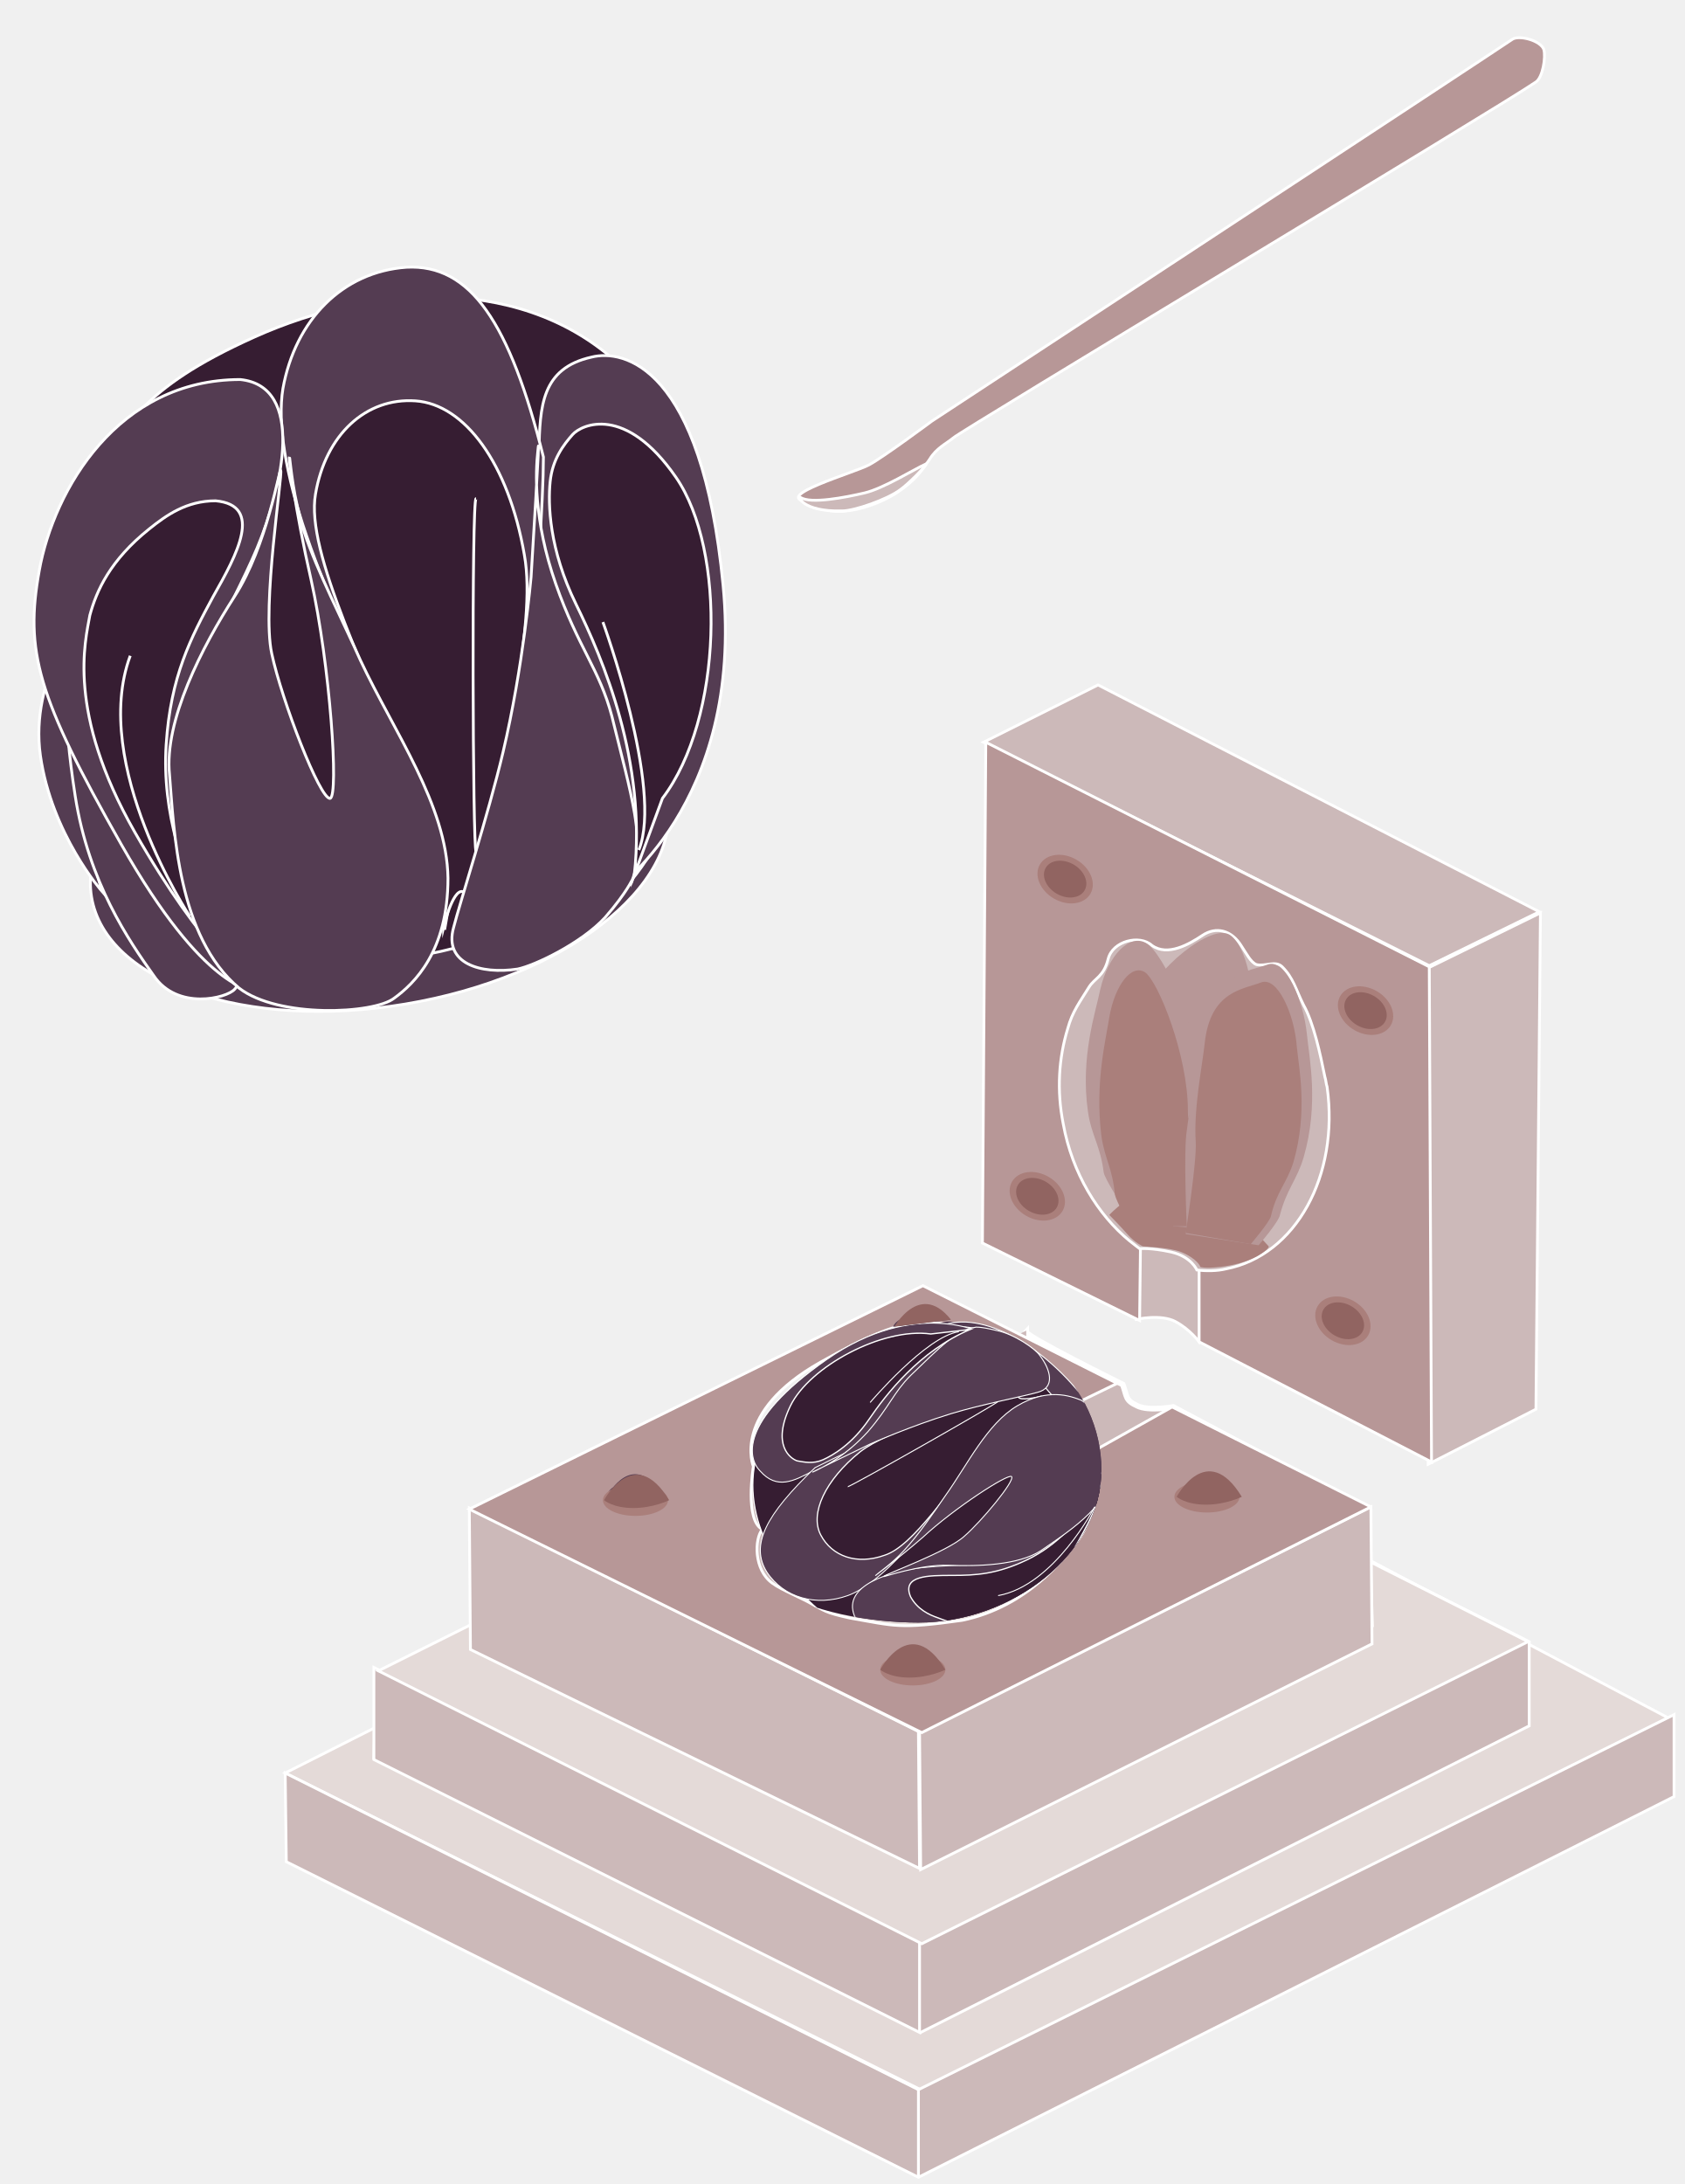
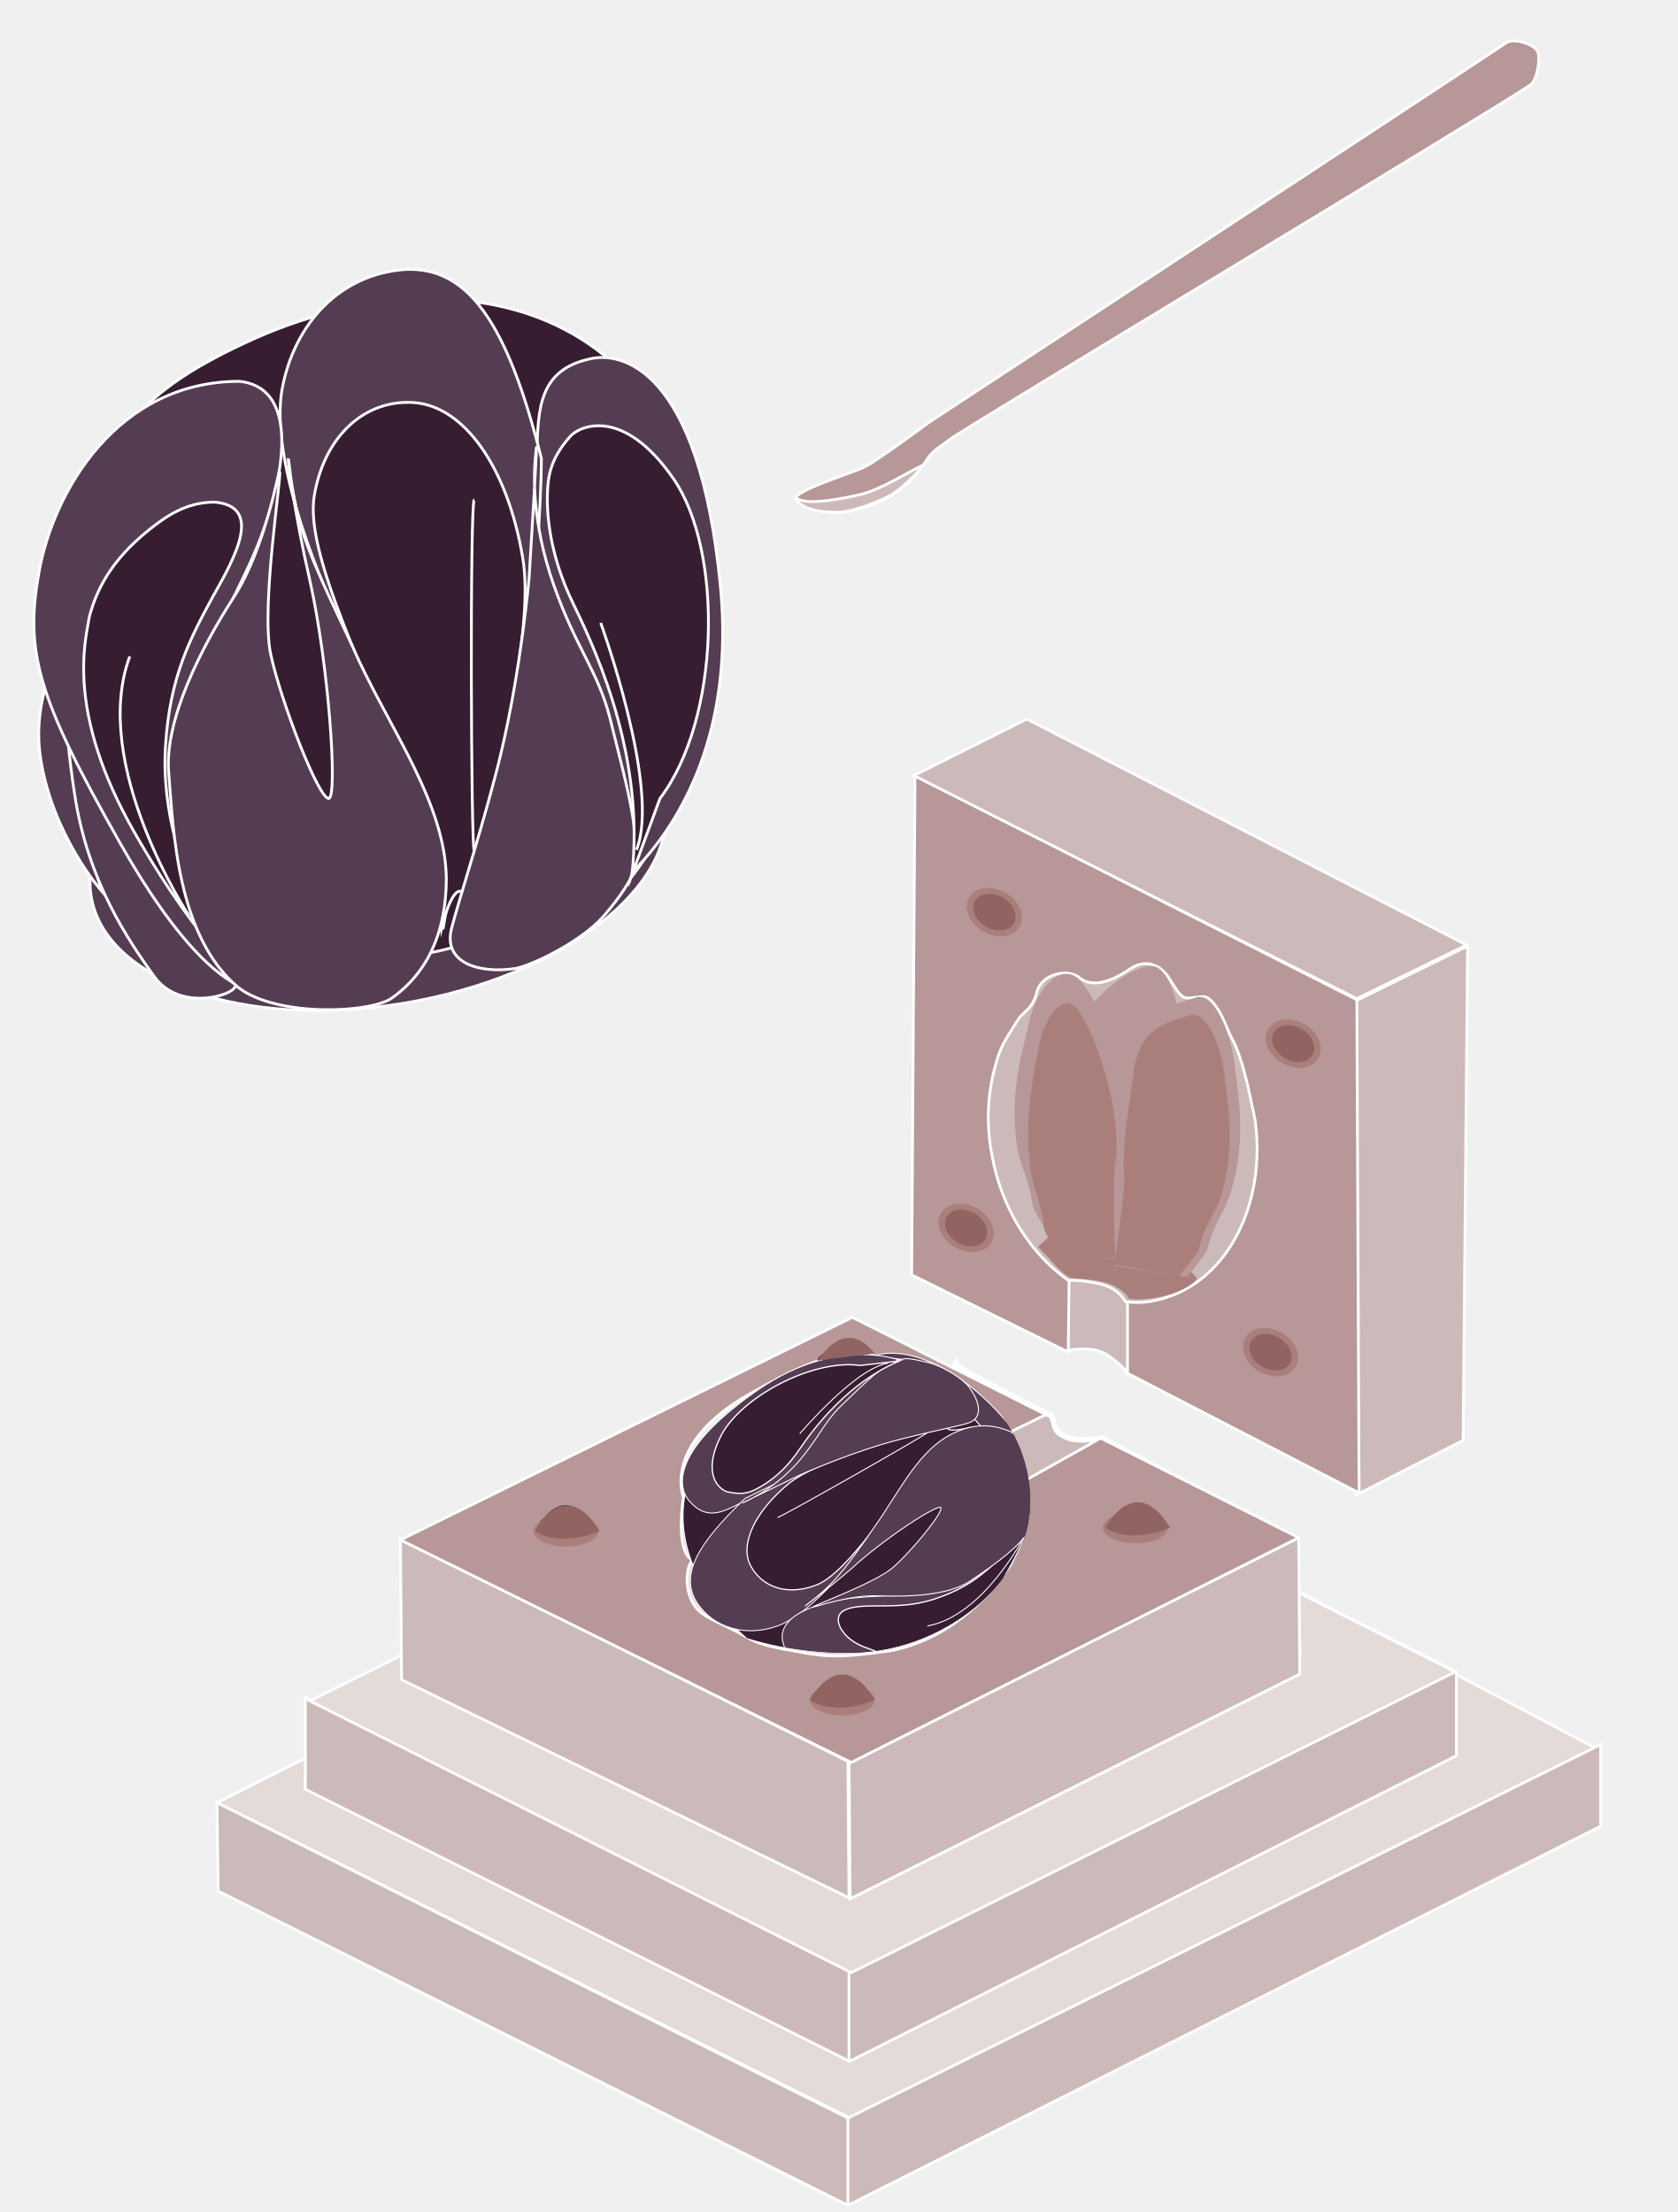
- <svg xmlns="http://www.w3.org/2000/svg" xmlns:xlink="http://www.w3.org/1999/xlink" version="1.1" id="Layer_1" x="0px" y="0px" viewBox="0 0 150 194.5" style="enable-background:new 0 0 150 194.5;" xml:space="preserve">
+ <svg xmlns="http://www.w3.org/2000/svg" xmlns:xlink="http://www.w3.org/1999/xlink" version="1.1" id="Layer_1" x="0px" y="0px" viewBox="0 0 150 197.8" style="enable-background:new 0 0 150 197.8;" xml:space="preserve">
  <style type="text/css">
	.st0{fill:#B79797;}
	.st1{fill:none;stroke:#FFFFFF;stroke-width:0.25;stroke-miterlimit:10;}
	.st2{fill:#CCB9B9;stroke:#FFFFFF;stroke-width:0.25;stroke-miterlimit:10;}
	.st3{fill:#E4DAD8;stroke:#FFFFFF;stroke-width:0.25;stroke-miterlimit:10;}
	.st4{fill:#CCB9B9;stroke:#FFFFFF;stroke-width:0.5;stroke-miterlimit:10;}
- 	.st5{fill:#CCB9B9;}
- 	.st6{fill:#543C52;}
- 	.st7{fill:#543C52;stroke:#FFFFFF;stroke-width:0.25;stroke-miterlimit:10;}
- 	.st8{fill:#361D32;stroke:#FFFFFF;stroke-width:0.25;stroke-miterlimit:10;}
- 	.st9{fill:#543C52;stroke:#FFFFFF;stroke-width:0.25;stroke-miterlimit:10;}
- 	.st10{fill:#B79797;stroke:#FFFFFF;stroke-width:0.25;stroke-miterlimit:10;}
- 	.st11{clip-path:url(#SVGID_2_);}
- 	.st12{fill:#543C52;stroke:#FFFFFF;stroke-width:8.720717e-02;stroke-miterlimit:9.999;}
- 	.st13{fill:#361D32;stroke:#FFFFFF;stroke-width:9.626419e-02;stroke-miterlimit:10;}
- 	.st14{fill:#543C52;stroke:#FFFFFF;stroke-width:8.527125e-02;stroke-miterlimit:10;}
- 	.st15{fill:#543C52;stroke:#FFFFFF;stroke-width:8.328352e-02;stroke-miterlimit:10;}
- 	.st16{fill:#543C52;stroke:#FFFFFF;stroke-width:8.721422e-02;stroke-miterlimit:10;}
- 	.st17{fill:#361D32;stroke:#FFFFFF;stroke-width:0.114;stroke-miterlimit:10;}
- 	.st18{fill:#361D32;stroke:#FFFFFF;stroke-width:0.108;stroke-miterlimit:10;}
- 	.st19{fill:#543C52;stroke:#FFFFFF;stroke-width:8.929575e-02;stroke-miterlimit:10;}
- 	.st20{fill:#361D32;stroke:#FFFFFF;stroke-width:0.116;stroke-miterlimit:10;}
- 	.st21{fill:none;stroke:#FFFFFF;stroke-width:8.929575e-02;stroke-miterlimit:10;}
- 	.st22{fill:none;stroke:#FFFFFF;stroke-width:8.721422e-02;stroke-miterlimit:10;}
- 	.st23{fill:#AA7F7B;}
- 	.st24{fill:#916461;}
- 	.st25{clip-path:url(#SVGID_4_);}
+ 	.st5{fill:#543C52;}
+ 	.st6{fill:#543C52;stroke:#FFFFFF;stroke-width:0.25;stroke-miterlimit:10;}
+ 	.st7{fill:#361D32;stroke:#FFFFFF;stroke-width:0.25;stroke-miterlimit:10;}
+ 	.st8{fill:#543C52;stroke:#FFFFFF;stroke-width:0.25;stroke-miterlimit:10;}
+ 	.st9{fill:#B79797;stroke:#FFFFFF;stroke-width:0.25;stroke-miterlimit:10;}
+ 	.st10{clip-path:url(#SVGID_2_);}
+ 	.st11{fill:#543C52;stroke:#FFFFFF;stroke-width:8.720364e-02;stroke-miterlimit:9.999;}
+ 	.st12{fill:#361D32;stroke:#FFFFFF;stroke-width:9.626419e-02;stroke-miterlimit:10;}
+ 	.st13{fill:#543C52;stroke:#FFFFFF;stroke-width:8.527125e-02;stroke-miterlimit:10;}
+ 	.st14{fill:#543C52;stroke:#FFFFFF;stroke-width:8.328352e-02;stroke-miterlimit:10;}
+ 	.st15{fill:#543C52;stroke:#FFFFFF;stroke-width:8.721422e-02;stroke-miterlimit:10;}
+ 	.st16{fill:#361D32;stroke:#FFFFFF;stroke-width:0.114;stroke-miterlimit:10;}
+ 	.st17{fill:#361D32;stroke:#FFFFFF;stroke-width:0.108;stroke-miterlimit:10;}
+ 	.st18{fill:#543C52;stroke:#FFFFFF;stroke-width:8.929575e-02;stroke-miterlimit:10;}
+ 	.st19{fill:#361D32;stroke:#FFFFFF;stroke-width:0.116;stroke-miterlimit:10;}
+ 	.st20{fill:none;stroke:#FFFFFF;stroke-width:8.929575e-02;stroke-miterlimit:10;}
+ 	.st21{fill:none;stroke:#FFFFFF;stroke-width:8.721422e-02;stroke-miterlimit:10;}
+ 	.st22{fill:#AA7F7B;}
+ 	.st23{fill:#916461;}
+ 	.st24{clip-path:url(#SVGID_4_);}
</style>
  <g>
    <g>
      <g>
        <g>
          <g>
-             <g>
-               <path id="XMLID_21_" class="st0" d="M80,43.8c1.6-1.1,2.1-1.9,2.8-2.9c0.6-1,1.5-1.4,2.1-1.9c0.6-0.6,48.4-29.3,51.9-31.7        c0.6-0.4,0.9-2.2,0.7-2.9c-0.3-0.8-2.2-1.3-2.8-0.9c-2.5,1.7-51.7,34-51.7,34s-4.3,3.2-5.6,3.9s-8.7,2.8-5.5,3.3        c0.1,0.1,0.4,0,0.4,0.1C74.4,46.5,78.4,44.9,80,43.8z" />
-             </g>
-             <g>
-               <path id="XMLID_1_" class="st1" d="M80,43.8c1.6-1.1,2.1-1.9,2.8-2.9c0.6-1,1.5-1.4,2.1-1.9c0.6-0.6,48.4-29.3,51.9-31.7        c0.6-0.4,0.9-2.2,0.7-2.9c-0.3-0.8-2.2-1.3-2.8-0.9c-2.5,1.7-51.7,34-51.7,34s-4.3,3.2-5.6,3.9s-8.7,2.8-5.5,3.3        c0.1,0.1,0.4,0,0.4,0.1C74.4,46.5,78.4,44.9,80,43.8z" />
-             </g>
+             <path id="XMLID_21_" class="st0" d="M80,44.1c1.6-1.1,2.1-1.9,2.8-2.9c0.6-1,1.5-1.4,2.1-1.9c0.6-0.6,48.4-29.3,51.9-31.7       c0.6-0.4,0.9-2.2,0.7-2.9c-0.3-0.8-2.2-1.3-2.8-0.9c-2.5,1.7-51.7,34-51.7,34s-4.3,3.2-5.6,3.9s-8.7,2.8-5.5,3.3       c0.1,0.1,0.4,0,0.4,0.1C74.4,46.8,78.4,45.2,80,44.1z" />
+           </g>
+           <g>
+             <path id="XMLID_1_" class="st1" d="M80,44.1c1.6-1.1,2.1-1.9,2.8-2.9c0.6-1,1.5-1.4,2.1-1.9c0.6-0.6,48.4-29.3,51.9-31.7       c0.6-0.4,0.9-2.2,0.7-2.9c-0.3-0.8-2.2-1.3-2.8-0.9c-2.5,1.7-51.7,34-51.7,34s-4.3,3.2-5.6,3.9s-8.7,2.8-5.5,3.3       c0.1,0.1,0.4,0,0.4,0.1C74.4,46.8,78.4,45.2,80,44.1z" />
          </g>
        </g>
-         <path class="st2" d="M71.3,44.3c0.9,0.6,4,0,5.7-0.4s4.4-2.1,5.5-2.6c-0.1,0.3-1.6,1.8-2.3,2.3c-1.2,0.9-4.1,1.9-5.2,1.9     C71.4,45.6,71,44.1,71.3,44.3z" />
      </g>
+       <path class="st2" d="M71.3,44.6c0.9,0.6,4,0,5.7-0.4s4.4-2.1,5.5-2.6c-0.1,0.3-1.6,1.8-2.3,2.3c-1.2,0.9-4.1,1.9-5.2,1.9    C71.4,45.9,71,44.4,71.3,44.6z" />
    </g>
-     <polygon class="st3" points="82.2,186.2 148.6,153 93.1,123.7 25.4,157.9  " />
-     <polygon class="st2" points="33.3,156.6 82,181 136.2,153.7 136.2,146.2 86.2,121.1 33.4,153  " />
-     <polygon class="st2" points="33.3,156.7 33.3,148.5 81.9,172.6 81.9,181  " />
-     <polygon class="st2" points="25.4,157.9 25.5,165.8 81.8,193.9 149.1,160 149.1,152.7 81.8,186.1  " />
-     <line class="st1" x1="81.8" y1="186.1" x2="81.8" y2="193.9" />
-     <polygon class="st3" points="33.7,148.8 82.1,173.1 136.1,146.2 87.8,121.8  " />
-     <path class="st4" d="M121.8,134.5l-17.3-9.2c0,0-2.2,0.4-3.2-0.1c-1.1-0.5-0.9-0.8-1.3-1.9c0,0-8.9-4.4-8.6-4.7v10.5l30.7,15.4   L121.8,134.5z" />
-     <polygon class="st5" points="50.7,151.2 91.5,130.7 91.4,118.5 50.6,138.9  " />
-     <polygon class="st2" points="81.9,166.4 41.9,146.9 41.8,134.3 81.8,154.2  " />
-     <polygon class="st2" points="82,166.5 122.2,146.4 122.1,134.2 81.9,154.3  " />
-     <ellipse class="st6" cx="79" cy="148" rx="2.4" ry="1.2" />
-     <ellipse class="st6" cx="81.9" cy="126.5" rx="2.4" ry="1.2" />
-     <g>
-       <ellipse class="st6" cx="82.1" cy="126.4" rx="2.4" ry="1.2" />
-       <path class="st6" d="M79.6,126.4c0,0,2.3-4.3,4.9,0c0,0-1.2,0.6-2.7,0.6S79.6,126.4,79.6,126.4z" />
-     </g>
-     <g>
-       <ellipse transform="matrix(0.9863 -0.1649 0.1649 0.9863 -12.0038 6.6168)" class="st7" cx="33.8" cy="75.6" rx="26" ry="14" />
-       <path class="st8" d="M59.9,60.2c2.2,8.9-0.4,17.4-9.3,23.1c-3,1.9-7.1,0.3-10.8,1.3c-2.7,0.7-7.2,1-9.8,1.1    c-11.6,0-19.4-4.4-21.8-14.1c-1.8-7.2-6-24.4-0.2-30C11.9,38,12,34.8,22.7,30s24.3-5.6,32.9,2.9S57.7,51.3,59.9,60.2z" />
-       <path class="st9" d="M48,40.2c0.1-4,0.2-7.4,4.7-8.4c2.8-0.7,9.8,0.7,11.7,20.3s-10,27.4-10,27.4s-4.8-21.1-6.5-32.4    C47.4,43.4,47.9,41.2,48,40.2z" />
-       <path class="st9" d="M42.7,82.4l0.1-1c0,0,2.8-11.2,4.1-20.8c0.9-6.4,1.5-16.3,1.5-19.9c-3-12-6.5-17.2-12.2-16.9    c-5.7,0.4-9.9,4.7-11,10.8c-0.5,3,0.2,7.6,2.1,13.1c1.9,5.6,5,12,7.8,19.1c2.3,5.8,4.4,11.7,4.5,16c0,0,1.2-7.4,2.2-7.2    c1,0.2,1.5,5.9,1.5,5.9L42.7,82.4z" />
-       <path class="st9" d="M7.4,54.5c0,0-4.8,5.8-3.8,12.8s5.5,12.1,5.5,12.1S3.3,60.3,7.4,54.5z" />
-       <path class="st9" d="M7.4,54.5c0,0-2.2,5.3,0.6,14.3s13,18.8,13,18.8s0.6-0.3-0.1,0.5s-5.1,1.9-7.2-1.2c-2.2-3.1-5.8-8.3-7-16    S5.9,60.2,6.4,57.8S7.4,54.5,7.4,54.5z" />
-       <path class="st9" d="M23.4,88c-0.8,0.3-8.7-21.2-7.9-21.6c0-3.8,5.1-12.1,7.4-17.6s4.3-14.4-1.5-15c-10.9,0-16.6,9.8-17.9,17    S3.3,62,10.8,75.2s11.5,12.7,11.9,13.3C23.5,89.3,23.7,88.1,23.4,88z" />
-       <path class="st8" d="M23.5,88.6c-0.7,0.3-9.5-10.1-8.7-22.3c0.4-6.1,2.2-9.5,4.2-13.2c2.1-3.7,4.5-8.1,0.2-8.5    c-2.6,0-4.4,1.3-5.9,2.5c-3.5,2.8-4.7,5.5-5.3,7.7c-0.4,2.3-2.1,8.6,4,19.3s10.4,13.7,10.7,14.2C23.1,88.7,23.5,88.6,23.5,88.6z" />
-       <path class="st8" d="M42.2,84.1c0,0-0.1-4.6-1-4.7c-0.9-0.2-1.7,3.2-1.7,3.2c-0.1-3.7,0-5.6-2-10.6c-4.8-12.2-10.3-22.8-9.4-28    c0.9-5.3,4.5-8.6,8.9-8.3s8.3,5.6,9.7,13.7c0.6,3.3,0,7.7-0.8,13.2c-1.1,8.3-3.5,18.1-3.5,18.1s0.2,3.2-0.2,3.2V84.1z" />
-       <path class="st9" d="M53.9,81.7c-2.1,2.3-6.3,4.3-7.8,4.6c-3.3,0.5-6.6-0.5-5.7-3.7c0.5-2,3.1-10.1,4.4-15.6    c1.8-7.6,2.5-15.6,2.5-15.6s0.9-14.5,0.6-11.2c-0.2,1.8-0.4,6.1,1.6,11.8s3.9,7.6,5,11.8c1.7,6.9,3.1,11.4,1.8,14.6    C56.3,78.3,55.9,79.4,53.9,81.7z" />
-       <path class="st8" d="M59,71.1c5.4-7.1,5.7-22.1,1.2-28.6s-8.4-4.7-9.2-3.8c-0.8,0.9-1.8,2.2-2,4.2s-0.1,6,2.3,10.9    s6.3,14,5.2,24.1L59,71.1z" />
-       <path class="st9" d="M35.1,88.9c1.8-1.3,4.8-4.2,4.8-10.7c-0.1-6.5-4.8-13-7.8-19.4c-1.6-3.6-3.8-7.8-5-11.4    c-1-3.2-1.2-5.9-1.3-6.6c-0.2-0.7,0.5,4.7,1.9,10.8c1.7,7.6,2.5,19.3,1.7,19.5c-0.9,0.1-4.3-8.7-5.2-12.9s1-16,0.8-16.3    c-0.1-0.3-1.2,6.7-4.1,11.2S14.6,64.2,15.1,69c0.4,4.9,0.7,14.4,6.2,19C24.8,90.7,33.3,90.3,35.1,88.9z" />
-       <path class="st1" d="M53.7,55.4c0,0,5.4,14.8,3.2,20.3" />
-       <path class="st1" d="M42.4,75.8c-0.3,0-0.4-31.4,0-31.4" />
-       <path class="st1" d="M16.9,81.6c0,0-8.9-13.5-5.3-23.2" />
-     </g>
-     <path class="st10" d="M122.1,134.2l-17.7-8.9l-6.6,3.7v0.5c0.3,3-0.6,6.1-1.8,7.7s-4.5,5.9-10.3,7.1c-5.6,0.8-6,0.5-10-0.2   c-2.3-0.5-2.3-0.7-3.3-1.2c-0.8-0.5-2.8-1.3-3.6-1.9c-1.7-1.2-1.6-4-0.9-4.8c-1.6-0.8-0.8-5.6-0.8-5.6s-2-4.8,6-9.3s9.6-4,14.4-2.4   s8.5,6,8.5,6l3.5-1.7l-17.3-8.7l-40.4,19.9l40.3,19.9L122.1,134.2" />
-     <g>
-       <ellipse class="st6" cx="56.5" cy="133.2" rx="2.4" ry="1.2" />
-       <path class="st6" d="M54.1,133.2c0,0,2.3-4.3,4.9,0c0,0-1.2,0.6-2.7,0.6S54.1,133.2,54.1,133.2z" />
-     </g>
-     <g>
-       <ellipse class="st6" cx="84.4" cy="119.6" rx="2.4" ry="1.2" />
-       <path class="st6" d="M82,119.6c0,0,2.3-4.3,4.9,0c0,0-1.2,0.6-2.7,0.6S82,119.6,82,119.6z" />
-     </g>
+   </g>
+   <polygon class="st3" points="76.2,189.5 142.6,156.3 87.1,127 19.4,161.2 " />
+   <polygon class="st2" points="27.3,159.9 76,184.3 130.2,157 130.2,149.5 80.2,124.4 27.4,156.3 " />
+   <polygon class="st2" points="27.3,160 27.3,151.8 75.9,175.9 75.9,184.3 " />
+   <polygon class="st2" points="19.4,161.2 19.5,169.1 75.8,197.2 143.1,163.3 143.1,156 75.8,189.4 " />
+   <line class="st1" x1="75.8" y1="189.4" x2="75.8" y2="197.2" />
+   <polygon class="st3" points="27.7,152.1 76.1,176.4 130.1,149.5 81.8,125.1 " />
+   <path class="st4" d="M115.8,137.8l-17.3-9.2c0,0-2.2,0.4-3.2-0.1c-1.1-0.5-0.9-0.8-1.3-1.9c0,0-8.9-4.4-8.6-4.7v10.5l30.7,15.4  L115.8,137.8z" />
+   <polygon class="st2" points="75.9,169.7 35.9,150.2 35.8,137.6 75.8,157.5 " />
+   <polygon class="st2" points="76,169.8 116.2,149.7 116.1,137.5 75.9,157.6 " />
+   <ellipse class="st5" cx="73" cy="151.3" rx="2.4" ry="1.2" />
+   <ellipse class="st5" cx="75.9" cy="129.8" rx="2.4" ry="1.2" />
+   <g>
+     <ellipse class="st5" cx="76.1" cy="129.7" rx="2.4" ry="1.2" />
+     <path class="st5" d="M73.6,129.7c0,0,2.3-4.3,4.9,0c0,0-1.2,0.6-2.7,0.6S73.6,129.7,73.6,129.7z" />
+   </g>
+   <g>
+     <ellipse transform="matrix(0.9863 -0.1649 0.1649 0.9863 -12.0531 6.6127)" class="st6" cx="33.8" cy="75.9" rx="26" ry="14" />
+     <path class="st7" d="M59.9,60.5c2.2,8.9-0.4,17.4-9.3,23.1c-3,1.9-7.1,0.3-10.8,1.3c-2.7,0.7-7.2,1-9.8,1.1   c-11.6,0-19.4-4.4-21.8-14.1c-1.8-7.2-6-24.4-0.2-30c3.9-3.6,4-6.8,14.7-11.6s24.3-5.6,32.9,2.9S57.7,51.6,59.9,60.5z" />
+     <path class="st8" d="M48,40.5c0.1-4,0.2-7.4,4.7-8.4c2.8-0.7,9.8,0.7,11.7,20.3s-10,27.4-10,27.4s-4.8-21.1-6.5-32.4   C47.4,43.7,47.9,41.5,48,40.5z" />
+     <path class="st8" d="M42.7,82.7l0.1-1c0,0,2.8-11.2,4.1-20.8c0.9-6.4,1.5-16.3,1.5-19.9c-3-12-6.5-17.2-12.2-16.9   c-5.7,0.4-9.9,4.7-11,10.8c-0.5,3,0.2,7.6,2.1,13.1c1.9,5.6,5,12,7.8,19.1c2.3,5.8,4.4,11.7,4.5,16c0,0,1.2-7.4,2.2-7.2   c1,0.2,1.5,5.9,1.5,5.9L42.7,82.7z" />
+     <path class="st8" d="M7.4,54.8c0,0-4.8,5.8-3.8,12.8s5.5,12.1,5.5,12.1S3.3,60.6,7.4,54.8z" />
+     <path class="st8" d="M7.4,54.8c0,0-2.2,5.3,0.6,14.3s13,18.8,13,18.8s0.6-0.3-0.1,0.5s-5.1,1.9-7.2-1.2c-2.2-3.1-5.8-8.3-7-16   S5.9,60.5,6.4,58.1S7.4,54.8,7.4,54.8z" />
+     <path class="st8" d="M23.4,88.3c-0.8,0.3-8.7-21.2-7.9-21.6c0-3.8,5.1-12.1,7.4-17.6s4.3-14.4-1.5-15c-10.9,0-16.6,9.8-17.9,17   s-0.2,11.2,7.3,24.4s11.5,12.7,11.9,13.3C23.5,89.6,23.7,88.4,23.4,88.3z" />
+     <path class="st7" d="M23.5,88.9c-0.7,0.3-9.5-10.1-8.7-22.3c0.4-6.1,2.2-9.5,4.2-13.2c2.1-3.7,4.5-8.1,0.2-8.5   c-2.6,0-4.4,1.3-5.9,2.5c-3.5,2.8-4.7,5.5-5.3,7.7c-0.4,2.3-2.1,8.6,4,19.3s10.4,13.7,10.7,14.2C23.1,89,23.5,88.9,23.5,88.9z" />
+     <path class="st7" d="M42.2,84.4c0,0-0.1-4.6-1-4.7c-0.9-0.2-1.7,3.2-1.7,3.2c-0.1-3.7,0-5.6-2-10.6c-4.8-12.2-10.3-22.8-9.4-28   C29,39,32.6,35.7,37,36s8.3,5.6,9.7,13.7c0.6,3.3,0,7.7-0.8,13.2C44.8,71.2,42.4,81,42.4,81s0.2,3.2-0.2,3.2V84.4z" />
+     <path class="st8" d="M53.9,82c-2.1,2.3-6.3,4.3-7.8,4.6c-3.3,0.5-6.6-0.5-5.7-3.7c0.5-2,3.1-10.1,4.4-15.6   c1.8-7.6,2.5-15.6,2.5-15.6s0.9-14.5,0.6-11.2c-0.2,1.8-0.4,6.1,1.6,11.8s3.9,7.6,5,11.8c1.7,6.9,3.1,11.4,1.8,14.6   C56.3,78.6,55.9,79.7,53.9,82z" />
+     <path class="st7" d="M59,71.4c5.4-7.1,5.7-22.1,1.2-28.6S51.8,38.1,51,39c-0.8,0.9-1.8,2.2-2,4.2s-0.1,6,2.3,10.9s6.3,14,5.2,24.1   L59,71.4z" />
+     <path class="st8" d="M35.1,89.2c1.8-1.3,4.8-4.2,4.8-10.7c-0.1-6.5-4.8-13-7.8-19.4c-1.6-3.6-3.8-7.8-5-11.4   c-1-3.2-1.2-5.9-1.3-6.6c-0.2-0.7,0.5,4.7,1.9,10.8c1.7,7.6,2.5,19.3,1.7,19.5c-0.9,0.1-4.3-8.7-5.2-12.9s1-16,0.8-16.3   c-0.1-0.3-1.2,6.7-4.1,11.2s-6.3,11.1-5.8,15.9c0.4,4.9,0.7,14.4,6.2,19C24.8,91,33.3,90.6,35.1,89.2z" />
+     <path class="st1" d="M53.7,55.7c0,0,5.4,14.8,3.2,20.3" />
+     <path class="st1" d="M42.4,76.1c-0.3,0-0.4-31.4,0-31.4" />
+     <path class="st1" d="M16.9,81.9c0,0-8.9-13.5-5.3-23.2" />
+   </g>
+   <path class="st9" d="M116.1,137.5l-17.7-8.9l-6.6,3.7v0.5c0.3,3-0.6,6.1-1.8,7.7s-4.5,5.9-10.3,7.1c-5.6,0.8-6,0.5-10-0.2  c-2.3-0.5-2.3-0.7-3.3-1.2c-0.8-0.5-2.8-1.3-3.6-1.9c-1.7-1.2-1.6-4-0.9-4.8c-1.6-0.8-0.8-5.6-0.8-5.6s-2-4.8,6-9.3s9.6-4,14.4-2.4  s8.5,6,8.5,6l3.5-1.7l-17.3-8.7l-40.4,19.9l40.3,19.9L116.1,137.5" />
+   <g>
+     <ellipse class="st5" cx="50.5" cy="136.5" rx="2.4" ry="1.2" />
+     <path class="st5" d="M48.1,136.5c0,0,2.3-4.3,4.9,0c0,0-1.2,0.6-2.7,0.6S48.1,136.5,48.1,136.5z" />
+   </g>
+   <g>
    <g>
      <g>
        <g>
          <defs>
-             <path id="SVGID_1_" d="M98.1,130.9c0,7.4-7.9,13.6-16.3,13.6c-4.1,0-9.8-0.9-13-3.2c-3.4-2.4-3-6.7-3-10.4       c0-7.4,9-13.9,17.3-13.9S98.1,123.5,98.1,130.9z" />
+             <path id="SVGID_1_" d="M92.1,134.2c0,7.4-7.9,13.6-16.3,13.6c-4.1,0-9.8-0.9-13-3.2c-3.4-2.4-3-6.7-3-10.4       c0-7.4,9-13.9,17.3-13.9S92.1,126.8,92.1,134.2z" />
          </defs>
          <clipPath id="SVGID_2_">
            <use xlink:href="#SVGID_1_" style="overflow:visible;" />
          </clipPath>
-           <g class="st11">
-             <ellipse transform="matrix(0.778 -0.6282 0.6282 0.778 -60.5498 85.6546)" class="st12" cx="90.9" cy="128.5" rx="6.9" ry="12.7" />
-             <path class="st13" d="M78.1,121.1c3.3-3.1,7.5-4,12.1-1.6c1.5,0.8,1.8,2.9,3.1,4.3c0.9,1,2.2,2.8,2.8,3.9       c2.9,5,2.8,9.3-0.7,12.7c-2.6,2.5-9,8.4-12.8,7.3c-2.5-0.7-3.9,0-8.5-3.4s-8.2-9-6.7-14.7C69,123.8,74.8,124.1,78.1,121.1z" />
-             <path class="st14" d="M72.4,131c-1.7,0.9-3.2,1.7-4.7,0c-1-1-2.1-4.3,5.9-9.9s14.1-2.3,14.1-2.3s-7.9,7.1-12.3,10.5       C73.9,130.5,72.8,130.7,72.4,131z" />
-             <path class="st15" d="M91.8,123.1l-0.5,0.2c0,0-5.4,1.5-9.8,3.3c-3,1.2-7.3,3.3-8.9,4.1c-4.4,4.2-5.8,6.9-4.3,9.3       c1.5,2.3,4.4,3.1,7.2,2.1c1.4-0.5,3.2-1.9,5.1-4s3.9-5,6.3-7.9c1.9-2.4,3.9-4.7,5.8-5.8c0,0-3.5,1.3-3.6,0.8s2.2-2.1,2.2-2.1       L91.8,123.1L91.8,123.1z" />
-             <path class="st15" d="M88.3,144.8c0,0,3.6,0.7,6.4-1.4s3.8-5.3,3.8-5.3S91.8,145.2,88.3,144.8z" />
-             <path class="st16" d="M88.3,144.8c0,0,2.8-0.3,6-3.7s4.9-10.1,4.9-10.1s-0.3-0.2,0.2-0.1c0.5,0.1,2,1.7,1.2,3.4       s-2.1,4.5-5.2,6.8s-4.3,2.9-5.5,3.3C88.8,144.8,88.3,144.8,88.3,144.8z" />
-             <path class="st15" d="M98.8,130c0.3,0.3-7,8.8-7.3,8.5c-1.6,0.9-6.4,0.8-9.3,1.1s-7.2,1.6-6.1,4.3c2.6,4.7,8.2,4.7,11.6,3.5       s4.8-2.7,8.7-9c3.8-6.4,2.7-7.9,2.8-8.3C99.2,129.6,98.8,129.8,98.8,130z" />
-             <path class="st17" d="M98.9,129.8c0.3,0.2-2,6.5-7.4,9.1c-2.7,1.3-4.6,1.4-6.7,1.4s-4.5,0-3.7,1.9c0.6,1.1,1.6,1.6,2.5,1.9       c2,0.8,3.5,0.7,4.6,0.4s4.2-1.1,7.3-6.3c3.1-5.2,3.3-7.7,3.5-8S98.9,129.8,98.9,129.8z" />
-             <path class="st18" d="M92.5,122.9c0,0-1.9,1.1-1.8,1.5s1.8,0,1.8,0c-1.6,0.9-2.4,1.3-4,3.4c-4,5-7.2,9.9-9.7,10.7       c-2.5,0.9-4.7,0.1-5.7-1.8c-1-1.9,0.4-4.9,3.5-7.4c1.3-1,3.3-1.8,5.8-2.8c3.8-1.5,8.6-2.9,8.6-2.9S92.3,122.8,92.5,122.9       L92.5,122.9z" />
-             <path class="st19" d="M88.8,118.5c1.5,0.3,3.4,1.6,3.8,2.2c1,1.3,1.4,2.9-0.2,3.3c-1,0.3-5.1,1.1-7.7,1.9       c-3.6,1.1-7.2,2.7-7.2,2.7s-6.4,3.1-4.9,2.4c0.8-0.4,2.7-1.3,4.7-3.5c1.9-2.2,2.3-3.5,3.8-5c2.5-2.4,4.1-4.1,5.8-4.3       C86.8,118.2,87.2,118.1,88.8,118.5z" />
-             <path class="st20" d="M82.9,118.8c-4.3-0.6-10.8,2.9-12.5,6.4c-1.7,3.5,0,4.7,0.6,4.9c0.6,0.1,1.4,0.3,2.3-0.1       c0.9-0.4,2.6-1.4,4.1-3.6c1.5-2.2,4.5-6.1,9-8L82.9,118.8z" />
-             <path class="st16" d="M96.3,124.7c-1-0.4-3-1.1-5.7,0.5s-4.4,5.2-6.4,8c-1.1,1.6-2.4,3.5-3.7,4.9c-1.1,1.2-2.2,1.9-2.5,2.2       c-0.3,0.2,1.9-1.4,4.2-3.4c2.8-2.6,7.6-5.7,7.9-5.4c0.3,0.4-2.7,4-4.2,5.3c-1.5,1.4-7.1,3.4-7.2,3.6c-0.1,0.1,3.2-1.1,5.8-1       c2.6,0.1,6.2,0,8.2-1.3c2-1.4,6-3.8,6.6-7.2C99.5,128.7,97.3,125.2,96.3,124.7z" />
-             <path class="st21" d="M77.5,124.9c0,0,5-5.9,7.9-6.3" />
-             <path class="st21" d="M88.9,124.8c0.1,0.1-13.3,7.7-13.4,7.6" />
-             <path class="st22" d="M97.5,134.2c0,0-3.6,7-8.6,7.9" />
+           <g class="st10">
+             <ellipse transform="matrix(0.778 -0.6282 0.6282 0.778 -63.9658 82.5914)" class="st11" cx="84.9" cy="131.8" rx="6.9" ry="12.7" />
+             <path class="st12" d="M72.1,124.4c3.3-3.1,7.5-4,12.1-1.6c1.5,0.8,1.8,2.9,3.1,4.3c0.9,1,2.2,2.8,2.8,3.9       c2.9,5,2.8,9.3-0.7,12.7c-2.6,2.5-9,8.4-12.8,7.3c-2.5-0.7-3.9,0-8.5-3.4s-8.2-9-6.7-14.7C63,127.1,68.8,127.4,72.1,124.4z" />
+             <path class="st13" d="M66.4,134.3c-1.7,0.9-3.2,1.7-4.7,0c-1-1-2.1-4.3,5.9-9.9s14.1-2.3,14.1-2.3s-7.9,7.1-12.3,10.5       C67.9,133.8,66.8,134,66.4,134.3z" />
+             <path class="st14" d="M85.8,126.4l-0.5,0.2c0,0-5.4,1.5-9.8,3.3c-3,1.2-7.3,3.3-8.9,4.1c-4.4,4.2-5.8,6.9-4.3,9.3       c1.5,2.3,4.4,3.1,7.2,2.1c1.4-0.5,3.2-1.9,5.1-4s3.9-5,6.3-7.9c1.9-2.4,3.9-4.7,5.8-5.8c0,0-3.5,1.3-3.6,0.8s2.2-2.1,2.2-2.1       L85.8,126.4L85.8,126.4z" />
+             <path class="st14" d="M82.3,148.1c0,0,3.6,0.7,6.4-1.4s3.8-5.3,3.8-5.3S85.8,148.5,82.3,148.1z" />
+             <path class="st15" d="M82.3,148.1c0,0,2.8-0.3,6-3.7s4.9-10.1,4.9-10.1s-0.3-0.2,0.2-0.1c0.5,0.1,2,1.7,1.2,3.4       s-2.1,4.5-5.2,6.8s-4.3,2.9-5.5,3.3C82.8,148.1,82.3,148.1,82.3,148.1z" />
+             <path class="st14" d="M92.8,133.3c0.3,0.3-7,8.8-7.3,8.5c-1.6,0.9-6.4,0.8-9.3,1.1s-7.2,1.6-6.1,4.3c2.6,4.7,8.2,4.7,11.6,3.5       s4.8-2.7,8.7-9c3.8-6.4,2.7-7.9,2.8-8.3C93.2,132.9,92.8,133.1,92.8,133.3z" />
+             <path class="st16" d="M92.9,133.1c0.3,0.2-2,6.5-7.4,9.1c-2.7,1.3-4.6,1.4-6.7,1.4s-4.5,0-3.7,1.9c0.6,1.1,1.6,1.6,2.5,1.9       c2,0.8,3.5,0.7,4.6,0.4s4.2-1.1,7.3-6.3c3.1-5.2,3.3-7.7,3.5-8S92.9,133.1,92.9,133.1z" />
+             <path class="st17" d="M86.5,126.2c0,0-1.9,1.1-1.8,1.5s1.8,0,1.8,0c-1.6,0.9-2.4,1.3-4,3.4c-4,5-7.2,9.9-9.7,10.7       c-2.5,0.9-4.7,0.1-5.7-1.8c-1-1.9,0.4-4.9,3.5-7.4c1.3-1,3.3-1.8,5.8-2.8c3.8-1.5,8.6-2.9,8.6-2.9S86.3,126.1,86.5,126.2       L86.5,126.2z" />
+             <path class="st18" d="M82.8,121.8c1.5,0.3,3.4,1.6,3.8,2.2c1,1.3,1.4,2.9-0.2,3.3c-1,0.3-5.1,1.1-7.7,1.9       c-3.6,1.1-7.2,2.7-7.2,2.7s-6.4,3.1-4.9,2.4c0.8-0.4,2.7-1.3,4.7-3.5c1.9-2.2,2.3-3.5,3.8-5c2.5-2.4,4.1-4.1,5.8-4.3       C80.8,121.5,81.2,121.4,82.8,121.8z" />
+             <path class="st19" d="M76.9,122.1c-4.3-0.6-10.8,2.9-12.5,6.4c-1.7,3.5,0,4.7,0.6,4.9c0.6,0.1,1.4,0.3,2.3-0.1       c0.9-0.4,2.6-1.4,4.1-3.6c1.5-2.2,4.5-6.1,9-8L76.9,122.1z" />
+             <path class="st15" d="M90.3,128c-1-0.4-3-1.1-5.7,0.5c-2.7,1.6-4.4,5.2-6.4,8c-1.1,1.6-2.4,3.5-3.7,4.9       c-1.1,1.2-2.2,1.9-2.5,2.2c-0.3,0.2,1.9-1.4,4.2-3.4c2.8-2.6,7.6-5.7,7.9-5.4c0.3,0.4-2.7,4-4.2,5.3c-1.5,1.4-7.1,3.4-7.2,3.6       c-0.1,0.1,3.2-1.1,5.8-1c2.6,0.1,6.2,0,8.2-1.3c2-1.4,6-3.8,6.6-7.2C93.5,132,91.3,128.5,90.3,128z" />
+             <path class="st20" d="M71.5,128.2c0,0,5-5.9,7.9-6.3" />
+             <path class="st20" d="M82.9,128.1c0.1,0.1-13.3,7.7-13.4,7.6" />
+             <path class="st21" d="M91.5,137.5c0,0-3.6,7-8.6,7.9" />
          </g>
        </g>
      </g>
    </g>
+   </g>
+   <g>
    <g>
      <g>
+         <path class="st2" d="M95.2,120.8c0,0,2.2-0.5,3.5,0.2s2.1,1.8,2.1,1.8l3.1-9.1l-9.2-4.2L95.2,120.8z" />
+         <polygon class="st2" points="131.2,84.6 130.8,128.8 121.2,133.7 121,89.6    " />
+         <polygon class="st2" points="81.6,69.4 91.8,64.3 131.1,84.5 121.3,89.3    " />
        <g>
-           <path class="st2" d="M101.2,117.5c0,0,2.2-0.5,3.5,0.2s2.1,1.8,2.1,1.8l3.1-9.1l-9.2-4.2L101.2,117.5z" />
-           <polygon class="st2" points="137.2,81.3 136.8,125.5 127.2,130.4 127,86.3     " />
-           <polygon class="st2" points="87.6,66.1 97.8,61 137.1,81.2 127.3,86     " />
-           <g>
-             <path class="st10" d="M106.8,111.8v7.7l20.7,10.7l-0.2-44.1l-39.5-20l-0.3,44.6l14,6.9l0.1-8.6c0,0,1.4,0.3,2.4,0.7       C105,110,106.8,111.8,106.8,111.8z" />
-           </g>
+           <path class="st9" d="M100.8,115.1v7.7l20.7,10.7l-0.2-44.1l-39.5-20L81.5,114l14,6.9l0.1-8.6c0,0,1.4,0.3,2.4,0.7      C99,113.3,100.8,115.1,100.8,115.1z" />
        </g>
-         <path class="st2" d="M107.1,83.3c1.2-0.8,2.6-0.5,3.5,1c0.4,0.6,0.8,1.4,1.3,1.6c0.8,0.2,1.7-0.4,2.3,0.2c1,1,1.2,2,1.9,3.4     c0.9,1.6,1.5,4.4,1.9,6.4c0.1,0.3,0.1,0.6,0.2,0.9c1.1,7.9-2.8,15-9,16.2c-0.8,0.2-1.8,0.2-2.6,0.1c0,0-0.5-1.2-2.3-1.6     s-2.8-0.3-2.8-0.3s-0.4-0.3-0.9-0.7c-2.8-2.3-5.1-6-5.9-10.4c-0.6-3-0.4-5.9,0.4-8.5c0.4-1.5,1.1-2.4,1.9-3.7     c0.5-0.8,1.3-0.9,1.7-2.5c0.4-1.6,2.8-2.2,3.9-1.2C104,85.2,105.9,84.1,107.1,83.3z" />
-         <path class="st23" d="M98.8,108.2c0,0,0.9,0.9,1.6,1.7c0.7,0.8,1.4,1.1,1.4,1.1s2.4,0.1,3.4,0.5s1.6,1,1.7,1.3     c0,0.1,0.7,0.1,0.7,0.1s3.4,0,5.2-1.6c0.1-0.1,0.2-0.2,0.2-0.3c0,0-2-2.3-3.9-3.4c-1-0.5-4.7-1.4-6.3-1.5     C100.8,106,98.8,108.2,98.8,108.2z" />
-         <path class="st6" d="M105.2,106.8c0,0,0-0.8,0-1.3c0-7.1-0.4-13.6,0.5-16.1s2.3-3.6,3.6-2.7c1.3,0.9,1.8,4.3,1.3,8.8     c-0.2,1.8-0.9,3.9-1.8,6.7c-0.5,1.6-1.6,4.8-1.6,4.8L105.2,106.8z" />
-         <path class="st0" d="M104.5,109.2c0,0,0-1,0-1.7c0-9.1-4.1-14.6-2.9-17.9s6.4-7.5,8-6.3s2.5,5.8,1.8,11.5c-0.3,2.3-1.2,5-2.3,8.5     c-0.7,2.1-2.1,6.1-2.1,6.1L104.5,109.2z" />
-         <path class="st0" d="M99.9,107.3c0,0-1.5-2.3-1.6-2.9c-0.3-2.4-1.1-3.3-1.4-5.4c-0.7-4.9,0.7-8.9,1.1-10.9c0.7-3,2.6-5,4.1-4.1     s4.7,7.5,4.6,12.6c0,2,0.5-1.3-0.2,1.9c-0.4,1.9-0.2,8.8-0.2,8.8H99.9z" />
-         <path class="st23" d="M100.6,109.2c0,0-1.2-2.3-1.3-2.8c-0.2-2.3-0.9-3.2-1.2-5.2c-0.6-4.8,0.4-8.6,0.7-10.6c0.5-2.9,2-4.8,3.2-4     c1.2,0.9,3.8,7.4,3.8,12.3c0,2,0.3-1.3-0.1,1.8c-0.3,1.8,0,8.5,0,8.5L100.6,109.2z" />
-         <path class="st0" d="M112.1,110.9c0,0,1.8-2.1,1.9-2.7c0.6-2.3,1.5-3.1,2.1-5.1c1.4-4.8,0.5-8.9,0.3-11c-0.3-3-1.9-6.8-3.5-6.2     c-1.6,0.6-4.9,0.7-5.5,5.8c-0.2,2-1.1,6.3-0.8,9.5c0.1,1.9-1,8.7-1,8.7L112.1,110.9z" />
-         <path class="st23" d="M111.4,110.8c0,0,1.7-2,1.8-2.5c0.5-2.2,1.4-2.9,2-4.8c1.3-4.5,0.5-8.3,0.3-10.3c-0.2-2.8-1.7-6.3-3.2-5.7     c-1.5,0.6-4.5,0.7-5,5.4c-0.2,1.9-1,5.8-0.8,8.8c0.1,1.8-0.9,8.1-0.9,8.1L111.4,110.8z" />
      </g>
-       <g>
-         <ellipse transform="matrix(0.5 -0.866 0.866 0.5 -20.3889 121.3241)" class="st23" cx="94.9" cy="78.3" rx="2" ry="2.6" />
-         <ellipse transform="matrix(0.5 -0.866 0.866 0.5 -20.3889 121.3241)" class="st24" cx="94.9" cy="78.3" rx="1.5" ry="2" />
-       </g>
-       <g>
-         <ellipse transform="matrix(0.5 -0.866 0.866 0.5 -17.1166 150.3078)" class="st23" cx="121.6" cy="90" rx="2" ry="2.6" />
-         <ellipse transform="matrix(0.5 -0.866 0.866 0.5 -17.1166 150.3078)" class="st24" cx="121.6" cy="90" rx="1.5" ry="2" />
-       </g>
-       <g>
-         <ellipse transform="matrix(0.5 -0.866 0.866 0.5 -42.0353 162.3965)" class="st23" cx="119.6" cy="117.6" rx="2" ry="2.6" />
-         <ellipse transform="matrix(0.5 -0.866 0.866 0.5 -42.0353 162.3965)" class="st24" cx="119.6" cy="117.6" rx="1.5" ry="2" />
-       </g>
-       <g>
-         <ellipse transform="matrix(0.5 -0.866 0.866 0.5 -46.04 133.3058)" class="st23" cx="92.4" cy="106.5" rx="2" ry="2.6" />
-         <ellipse transform="matrix(0.5 -0.866 0.866 0.5 -46.04 133.3058)" class="st24" cx="92.4" cy="106.5" rx="1.5" ry="2" />
-       </g>
+       <path class="st2" d="M101.1,86.6c1.2-0.8,2.6-0.5,3.5,1c0.4,0.6,0.8,1.4,1.3,1.6c0.8,0.2,1.7-0.4,2.3,0.2c1,1,1.2,2,1.9,3.4    c0.9,1.6,1.5,4.4,1.9,6.4c0.1,0.3,0.1,0.6,0.2,0.9c1.1,7.9-2.8,15-9,16.2c-0.8,0.2-1.8,0.2-2.6,0.1c0,0-0.5-1.2-2.3-1.6    s-2.8-0.3-2.8-0.3s-0.4-0.3-0.9-0.7c-2.8-2.3-5.1-6-5.9-10.4c-0.6-3-0.4-5.9,0.4-8.5c0.4-1.5,1.1-2.4,1.9-3.7    c0.5-0.8,1.3-0.9,1.7-2.5c0.4-1.6,2.8-2.2,3.9-1.2C98,88.5,99.9,87.4,101.1,86.6z" />
+       <path class="st22" d="M92.8,111.5c0,0,0.9,0.9,1.6,1.7c0.7,0.8,1.4,1.1,1.4,1.1s2.4,0.1,3.4,0.5s1.6,1,1.7,1.3    c0,0.1,0.7,0.1,0.7,0.1s3.4,0,5.2-1.6c0.1-0.1,0.2-0.2,0.2-0.3c0,0-2-2.3-3.9-3.4c-1-0.5-4.7-1.4-6.3-1.5    C94.8,109.3,92.8,111.5,92.8,111.5z" />
+       <path class="st5" d="M99.2,110.1c0,0,0-0.8,0-1.3c0-7.1-0.4-13.6,0.5-16.1s2.3-3.6,3.6-2.7c1.3,0.9,1.8,4.3,1.3,8.8    c-0.2,1.8-0.9,3.9-1.8,6.7c-0.5,1.6-1.6,4.8-1.6,4.8L99.2,110.1z" />
+       <path class="st0" d="M98.5,112.5c0,0,0-1,0-1.7c0-9.1-4.1-14.6-2.9-17.9s6.4-7.5,8-6.3s2.5,5.8,1.8,11.5c-0.3,2.3-1.2,5-2.3,8.5    c-0.7,2.1-2.1,6.1-2.1,6.1L98.5,112.5z" />
+       <path class="st0" d="M93.9,110.6c0,0-1.5-2.3-1.6-2.9c-0.3-2.4-1.1-3.3-1.4-5.4c-0.7-4.9,0.7-8.9,1.1-10.9c0.7-3,2.6-5,4.1-4.1    s4.7,7.5,4.6,12.6c0,2,0.5-1.3-0.2,1.9c-0.4,1.9-0.2,8.8-0.2,8.8H93.9z" />
+       <path class="st22" d="M94.6,112.5c0,0-1.2-2.3-1.3-2.8c-0.2-2.3-0.9-3.2-1.2-5.2c-0.6-4.8,0.4-8.6,0.7-10.6c0.5-2.9,2-4.8,3.2-4    c1.2,0.9,3.8,7.4,3.8,12.3c0,2,0.3-1.3-0.1,1.8c-0.3,1.8,0,8.5,0,8.5L94.6,112.5z" />
+       <path class="st0" d="M106.1,114.2c0,0,1.8-2.1,1.9-2.7c0.6-2.3,1.5-3.1,2.1-5.1c1.4-4.8,0.5-8.9,0.3-11c-0.3-3-1.9-6.8-3.5-6.2    c-1.6,0.6-4.9,0.7-5.5,5.8c-0.2,2-1.1,6.3-0.8,9.5c0.1,1.9-1,8.7-1,8.7L106.1,114.2z" />
+       <path class="st22" d="M105.4,114.1c0,0,1.7-2,1.8-2.5c0.5-2.2,1.4-2.9,2-4.8c1.3-4.5,0.5-8.3,0.3-10.3c-0.2-2.8-1.7-6.3-3.2-5.7    c-1.5,0.6-4.5,0.7-5,5.4c-0.2,1.9-1,5.8-0.8,8.8c0.1,1.8-0.9,8.1-0.9,8.1L105.4,114.1z" />
    </g>
    <g>
-       <ellipse class="st23" cx="56.6" cy="133.6" rx="2.9" ry="1.4" />
-       <path class="st24" d="M53.8,133.6c0,0,2.7-5.1,5.8,0c0,0-1.4,0.7-3.2,0.7S53.8,133.6,53.8,133.6z" />
+       <ellipse transform="matrix(0.5 -0.866 0.866 0.5 -26.2178 117.7521)" class="st22" cx="88.9" cy="81.6" rx="2" ry="2.6" />
+       <ellipse transform="matrix(0.5 -0.866 0.866 0.5 -26.2178 117.7521)" class="st23" cx="88.9" cy="81.6" rx="1.5" ry="2" />
    </g>
    <g>
-       <ellipse class="st23" cx="81.3" cy="148.7" rx="2.9" ry="1.4" />
-       <path class="st24" d="M78.4,148.7c0,0,2.7-5.1,5.8,0c0,0-1.4,0.7-3.2,0.7S78.4,148.7,78.4,148.7z" />
+       <ellipse transform="matrix(0.5 -0.866 0.866 0.5 -22.9832 146.7776)" class="st22" cx="115.6" cy="93.3" rx="2" ry="2.6" />
+       <ellipse transform="matrix(0.5 -0.866 0.866 0.5 -22.9832 146.7776)" class="st23" cx="115.6" cy="93.3" rx="1.5" ry="2" />
    </g>
    <g>
-       <ellipse class="st23" cx="107.5" cy="133.3" rx="2.9" ry="1.4" />
-       <path class="st24" d="M104.8,133.3c0,0,2.7-5.1,5.8,0c0,0-1.4,0.7-3.2,0.7S104.8,133.3,104.8,133.3z" />
+       <ellipse transform="matrix(0.5 -0.866 0.866 0.5 -47.9118 158.8408)" class="st22" cx="113.6" cy="120.9" rx="2" ry="2.6" />
+       <ellipse transform="matrix(0.5 -0.866 0.866 0.5 -47.9118 158.8408)" class="st23" cx="113.6" cy="120.9" rx="1.5" ry="2" />
    </g>
+     <g>
+       <ellipse transform="matrix(0.5 -0.866 0.866 0.5 -51.9199 129.7275)" class="st22" cx="86.4" cy="109.8" rx="2" ry="2.6" />
+       <ellipse transform="matrix(0.5 -0.866 0.866 0.5 -51.9199 129.7275)" class="st23" cx="86.4" cy="109.8" rx="1.5" ry="2" />
+     </g>
+   </g>
+   <g>
+     <ellipse class="st22" cx="50.6" cy="136.9" rx="2.9" ry="1.4" />
+     <path class="st23" d="M47.8,136.9c0,0,2.7-5.1,5.8,0c0,0-1.4,0.7-3.2,0.7S47.8,136.9,47.8,136.9z" />
+   </g>
+   <g>
+     <ellipse class="st22" cx="75.3" cy="152" rx="2.9" ry="1.4" />
+     <path class="st23" d="M72.4,152c0,0,2.7-5.1,5.8,0c0,0-1.4,0.7-3.2,0.7S72.4,152,72.4,152z" />
+   </g>
+   <g>
+     <ellipse class="st22" cx="101.5" cy="136.6" rx="2.9" ry="1.4" />
+     <path class="st23" d="M98.8,136.6c0,0,2.7-5.1,5.8,0c0,0-1.4,0.7-3.2,0.7S98.8,136.6,98.8,136.6z" />
+   </g>
+   <g>
    <g>
      <g>
        <g>
          <defs>
-             <polygon id="SVGID_3_" points="79.2,118.2 84.9,117.5 83.2,115.4 79.8,116.3      " />
+             <polygon id="SVGID_3_" points="72.7,121.7 78.4,121 76.7,118.9 73.3,119.8      " />
          </defs>
          <clipPath id="SVGID_4_">
            <use xlink:href="#SVGID_3_" style="overflow:visible;" />
          </clipPath>
-           <g class="st25">
-             <ellipse class="st6" cx="82.4" cy="118.4" rx="2.9" ry="1.4" />
-             <path class="st24" d="M79.5,118.4c0,0,2.7-5.1,5.8,0c0,0-1.4,0.7-3.2,0.7S79.5,118.4,79.5,118.4z" />
+           <g class="st24">
+             <ellipse class="st5" cx="75.9" cy="121.9" rx="2.9" ry="1.4" />
+             <path class="st23" d="M73,121.9c0,0,2.7-5.1,5.8,0c0,0-1.4,0.7-3.2,0.7S73,121.9,73,121.9z" />
          </g>
        </g>
      </g>
    </g>
  </g>
</svg>
